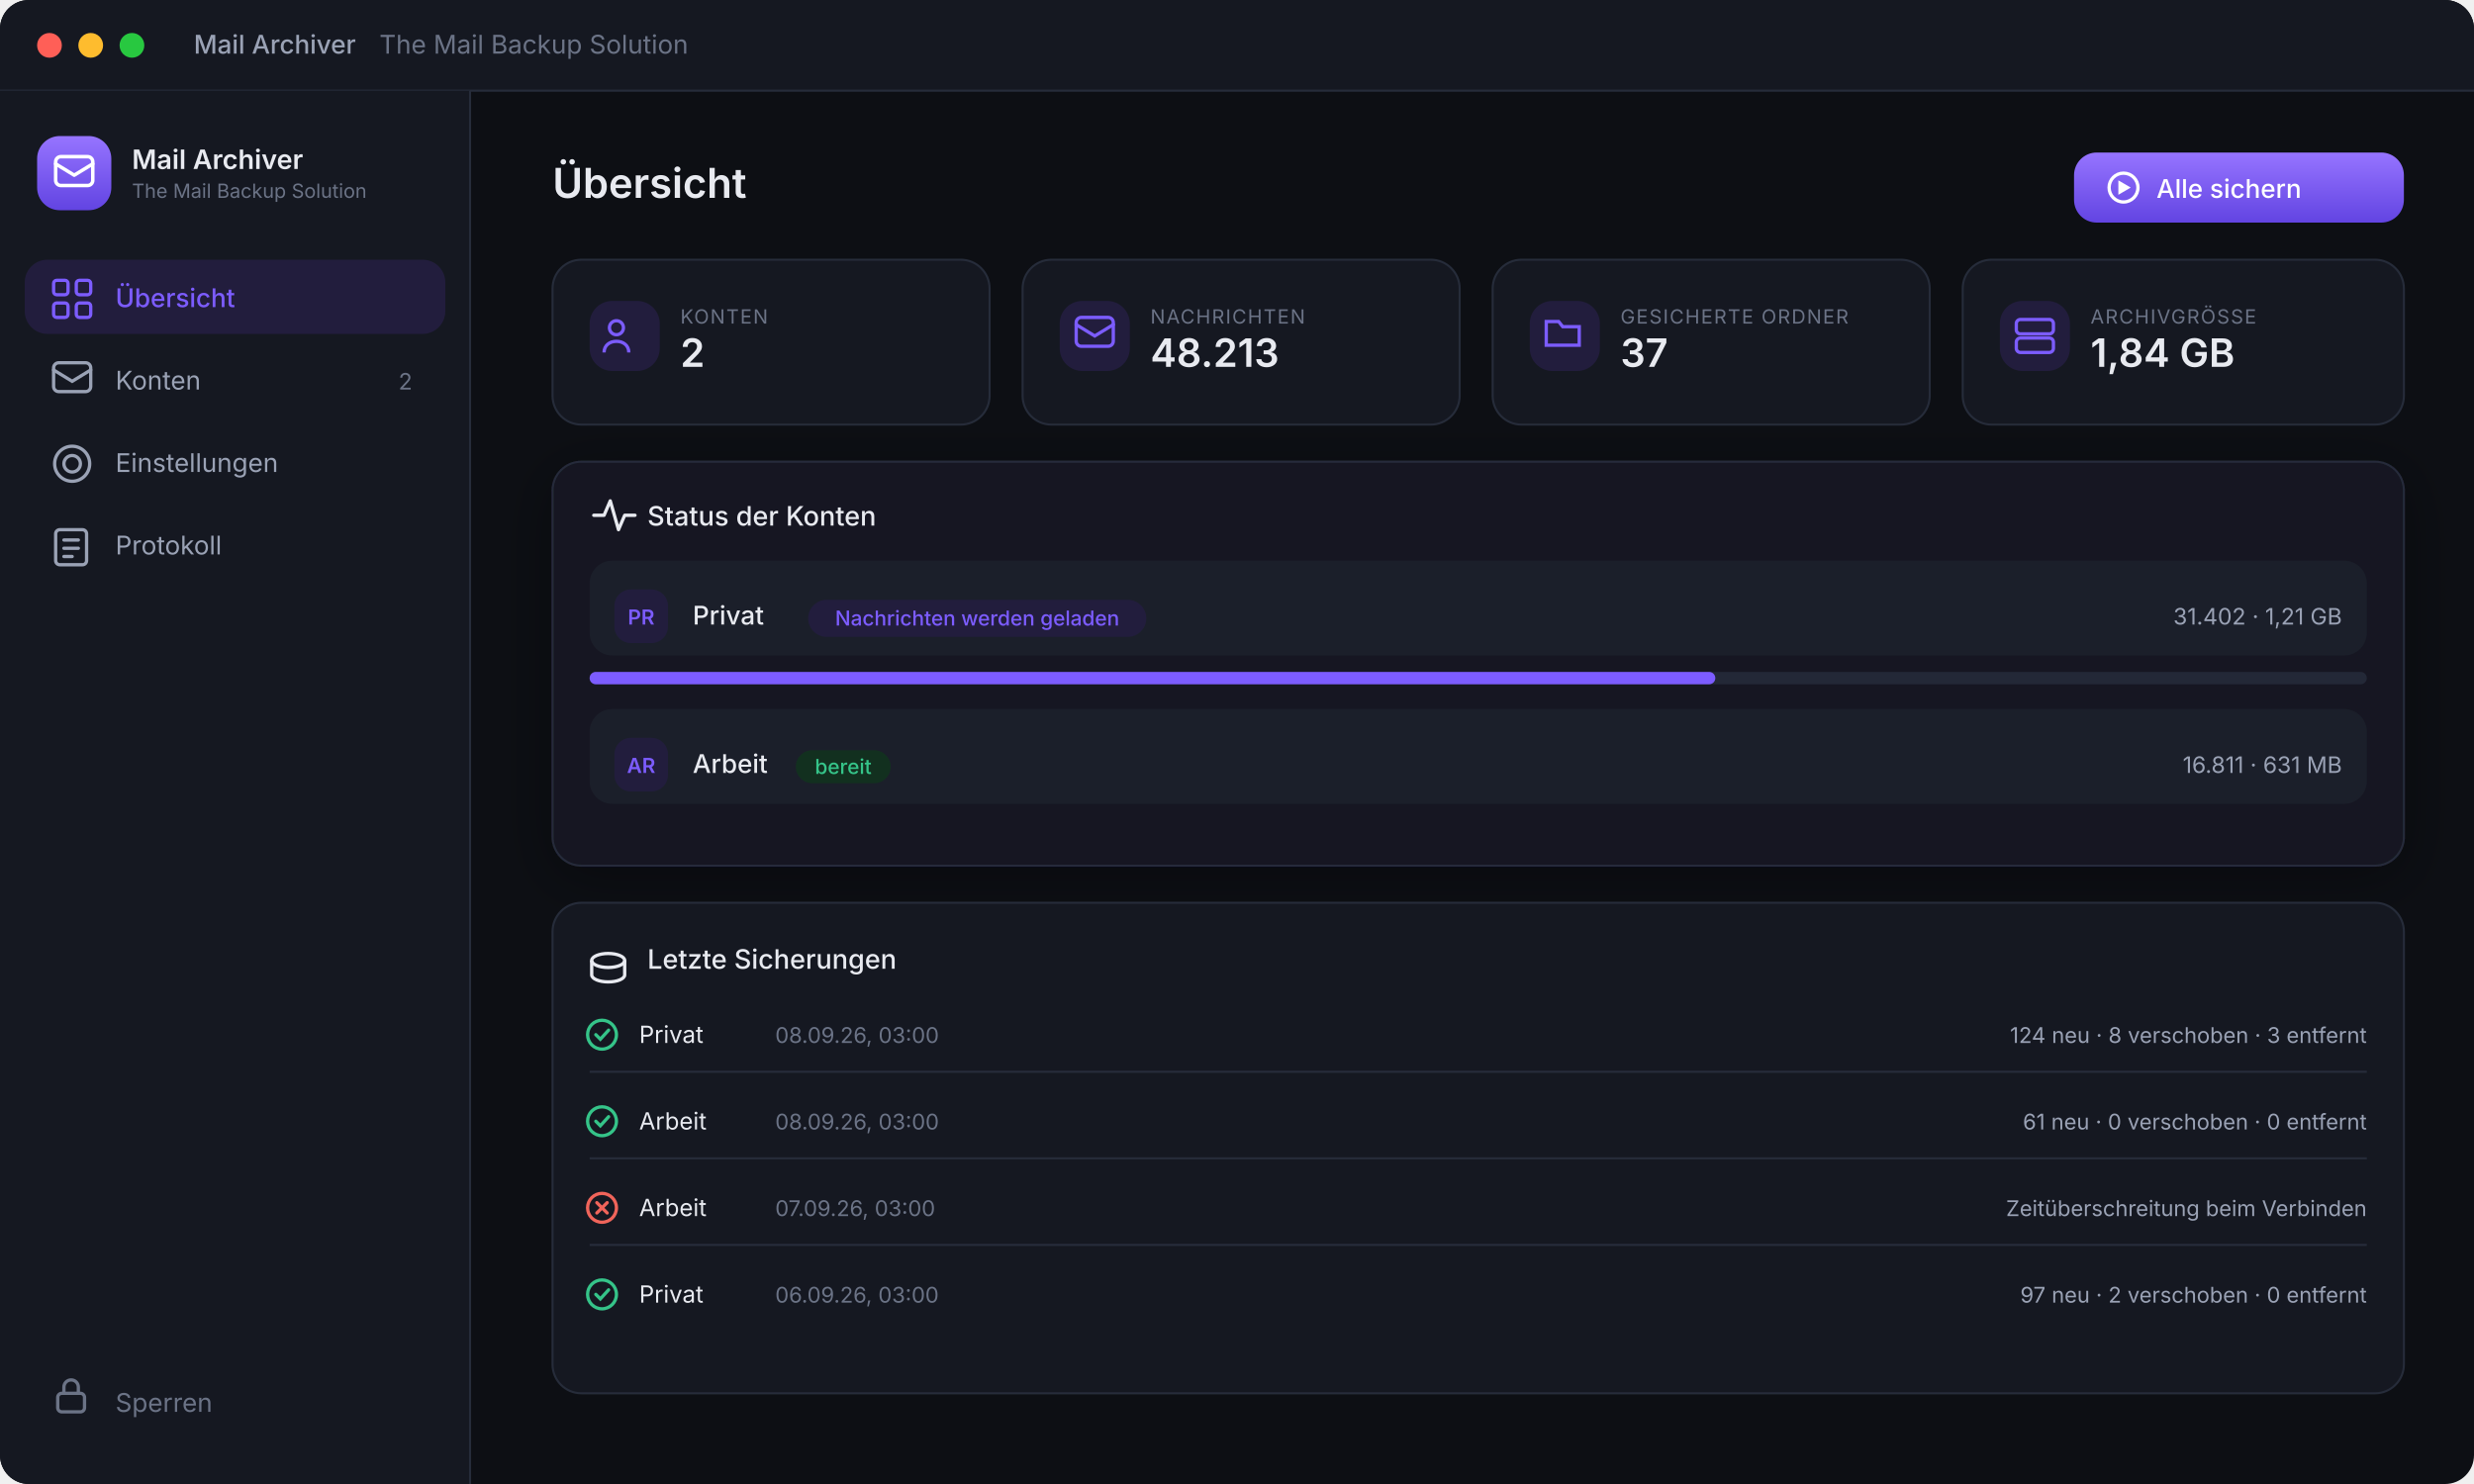
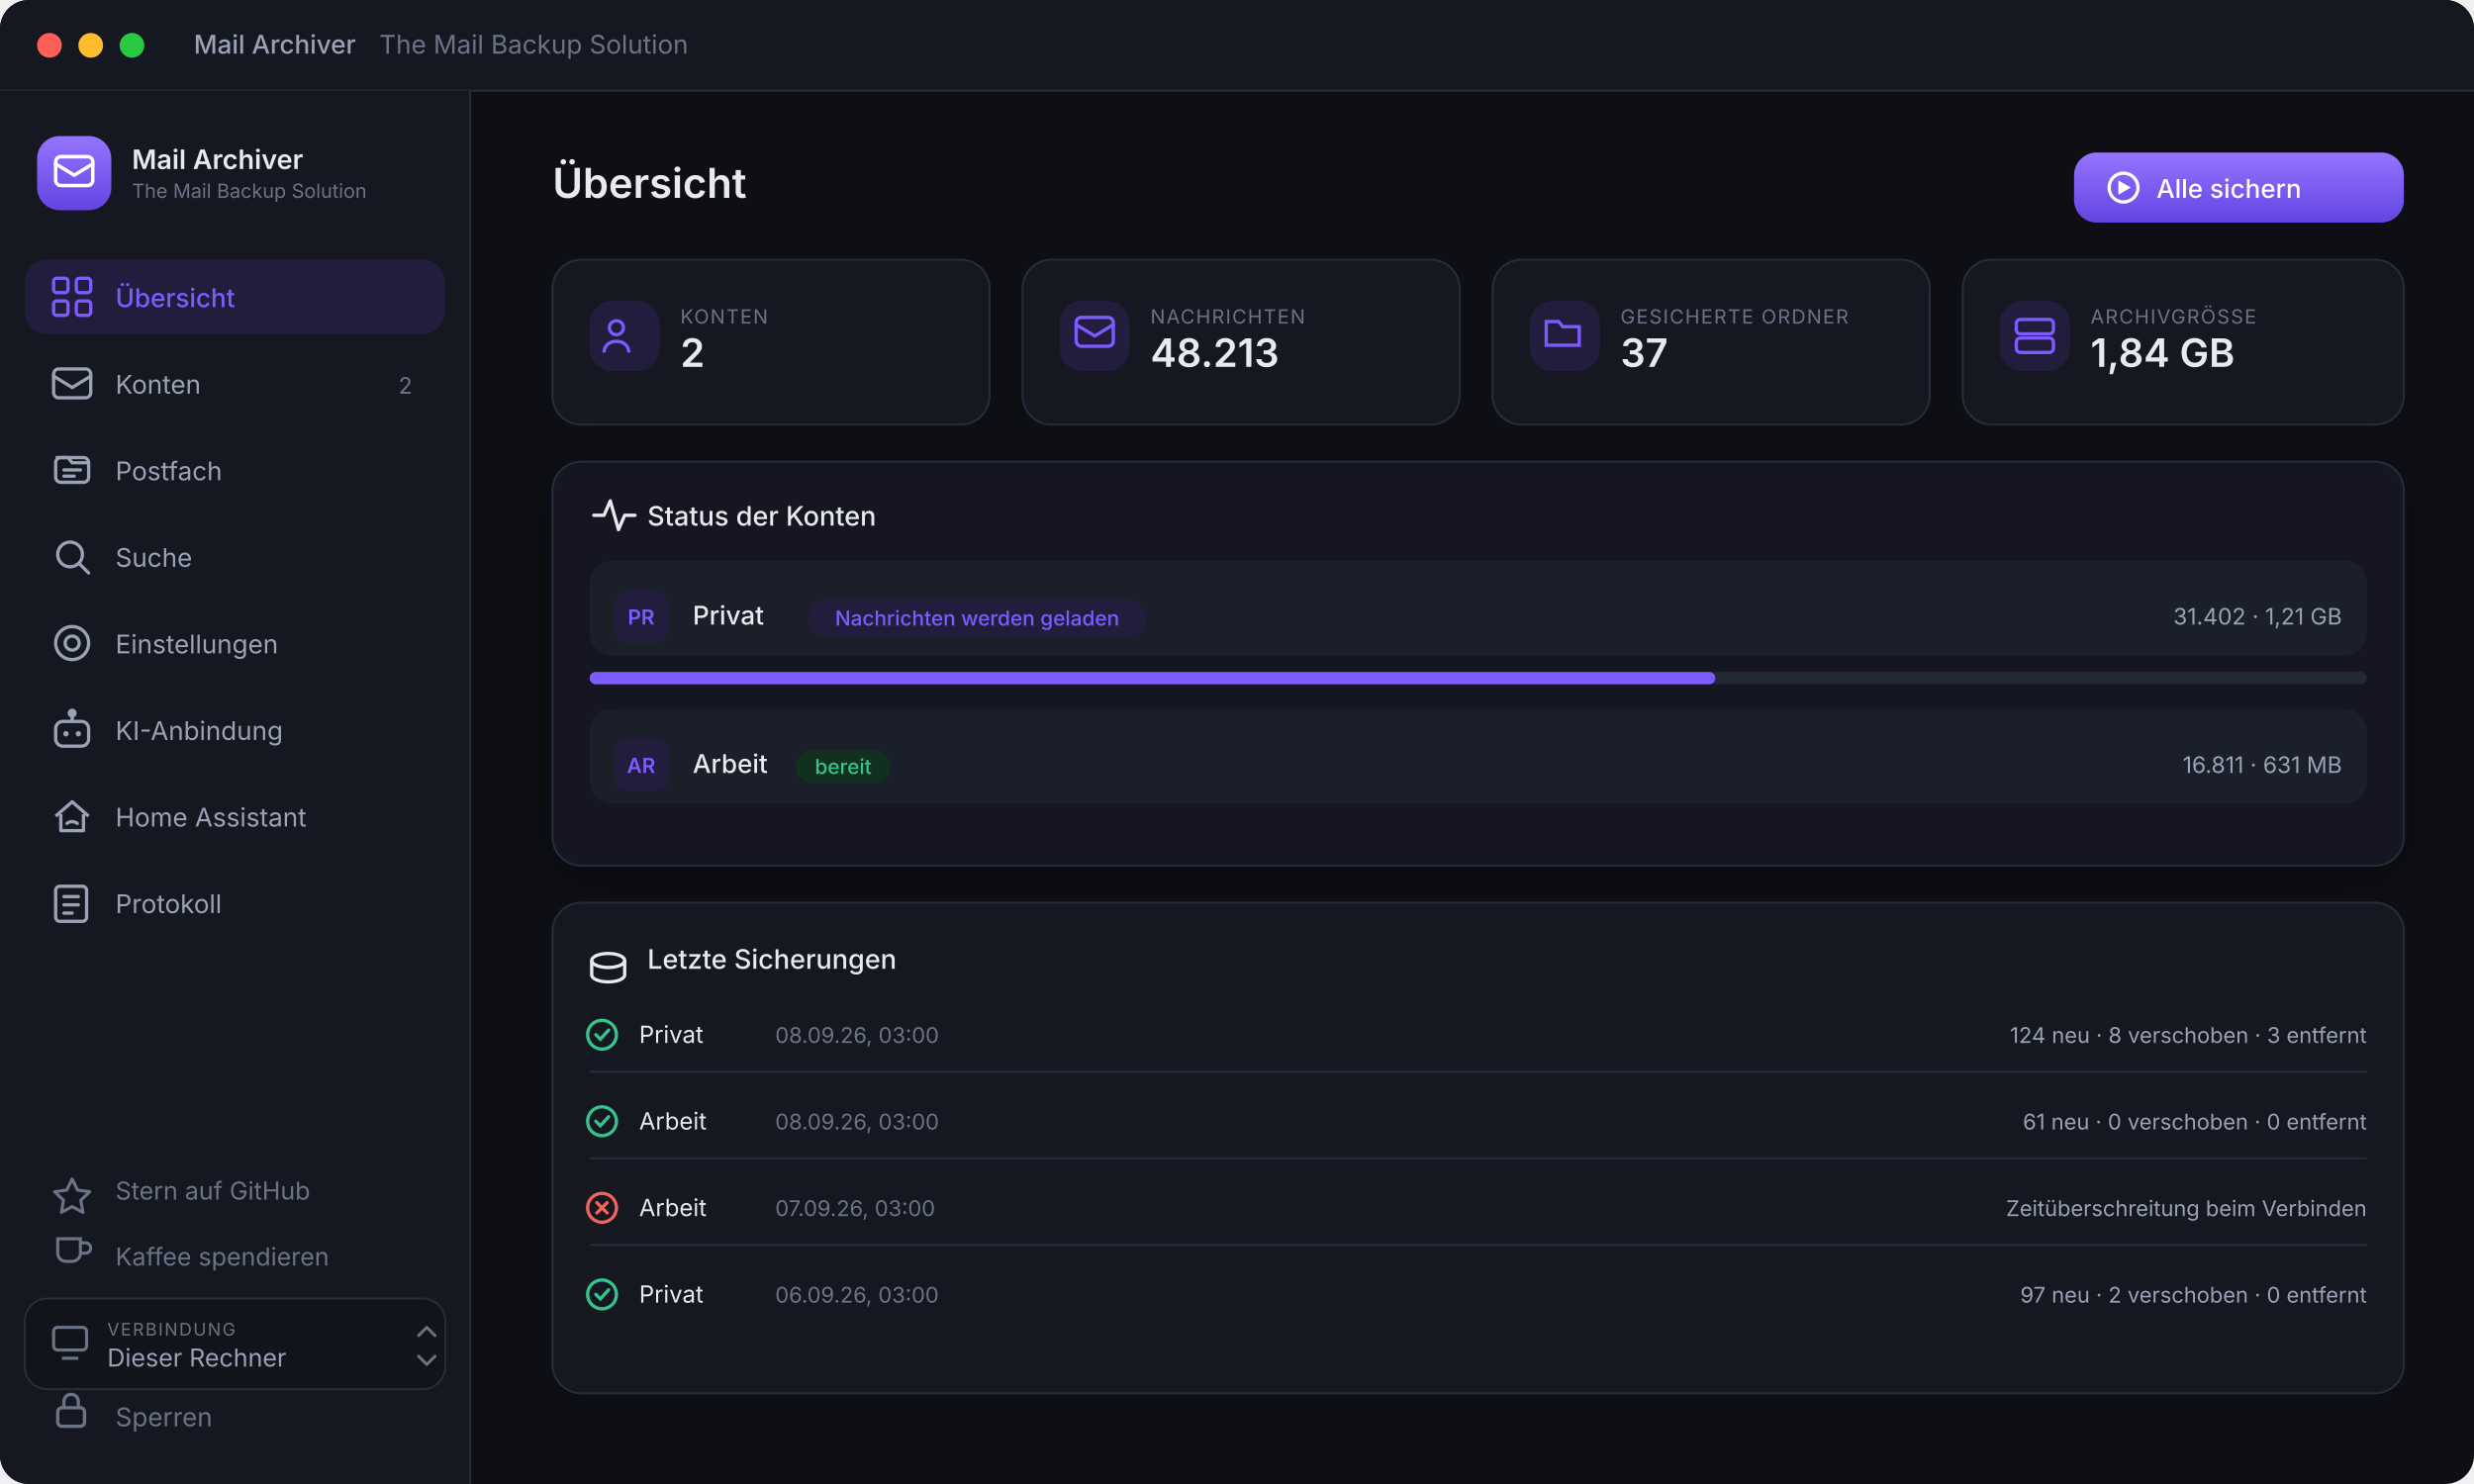
<svg xmlns="http://www.w3.org/2000/svg" viewBox="0 0 1200 720" width="1200" height="720" role="img" aria-label="Mail Archiver overview screen">
  <defs>
    <linearGradient id="accent" x1="0" y1="0" x2="0" y2="1">
      <stop offset="0" stop-color="#9674ff" />
      <stop offset="1" stop-color="#6244e2" />
    </linearGradient>
    <filter id="soft" x="-20%" y="-20%" width="140%" height="140%">
      <feDropShadow dx="0" dy="6" stdDeviation="14" flood-color="#000" flood-opacity="0.35" />
    </filter>
    <clipPath id="round">
      <rect x="0" y="0" width="1200" height="720" rx="14" />
    </clipPath>
  </defs>
  <g clip-path="url(#round)" font-family="-apple-system, BlinkMacSystemFont, 'Segoe UI', Inter, sans-serif">
    <rect width="1200" height="720" fill="#0d0f14" />
    <rect width="1200" height="44" fill="#151821" />
    <line x1="0" y1="44" x2="1200" y2="44" stroke="#262c3a" stroke-width="1" />
    <circle cx="24" cy="22" r="6" fill="#ff5f57" />
    <circle cx="44" cy="22" r="6" fill="#febc2e" />
    <circle cx="64" cy="22" r="6" fill="#28c840" />
    <text x="94" y="26" fill="#9aa2b5" font-size="12.5" font-weight="500">Mail Archiver</text>
    <text x="184" y="26" fill="#6b7386" font-size="12.5">The Mail Backup Solution</text>
    <rect x="0" y="44" width="228" height="676" fill="#151821" />
    <line x1="228" y1="44" x2="228" y2="720" stroke="#262c3a" stroke-width="1" />
    <rect x="18" y="66" width="36" height="36" rx="11" fill="url(#accent)" />
    <g stroke="#fff" stroke-width="1.7" fill="none">
      <rect x="27" y="76" width="18" height="14" rx="2.5" />
      <path d="M27 79.5 36 85l9-5.5" stroke-linecap="round" stroke-linejoin="round" />
    </g>
    <text x="64" y="82" fill="#e8eaf0" font-size="13" font-weight="600">Mail Archiver</text>
    <text x="64" y="96" fill="#6b7386" font-size="9.5">The Mail Backup Solution</text>
    <rect x="12" y="126" width="204" height="36" rx="11" fill="#221d3d" />
    <g stroke="#7c5cff" stroke-width="1.6" fill="none">
-       <rect x="26" y="136" width="7" height="7" rx="1.5" />
-       <rect x="37" y="136" width="7" height="7" rx="1.5" />
-       <rect x="26" y="147" width="7" height="7" rx="1.5" />
-       <rect x="37" y="147" width="7" height="7" rx="1.5" />
+       <rect x="26" y="135" width="7" height="7" rx="1.5" />
+       <rect x="37" y="135" width="7" height="7" rx="1.5" />
+       <rect x="26" y="146" width="7" height="7" rx="1.5" />
+       <rect x="37" y="146" width="7" height="7" rx="1.5" />
    </g>
    <text x="56" y="149" fill="#7c5cff" font-size="12.5" font-weight="500">Übersicht</text>
    <g stroke="#9aa2b5" stroke-width="1.6" fill="none">
-       <rect x="26" y="176" width="18" height="14" rx="2.5" />
-       <path d="M26 179.5 35 185l9-5.5" stroke-linecap="round" />
-     </g>
-     <text x="56" y="189" fill="#9aa2b5" font-size="12.5">Konten</text>
-     <text x="200" y="189" fill="#6b7386" font-size="11" text-anchor="end">2</text>
-     <g stroke="#9aa2b5" stroke-width="1.6" fill="none">
-       <circle cx="35" cy="225" r="4" />
-       <circle cx="35" cy="225" r="8.5" />
-     </g>
-     <text x="56" y="229" fill="#9aa2b5" font-size="12.5">Einstellungen</text>
-     <g stroke="#9aa2b5" stroke-width="1.6" fill="none">
-       <rect x="27" y="257" width="15" height="17" rx="2" />
-       <path d="M31 262h7M31 266h7M31 270h4" stroke-linecap="round" />
-     </g>
-     <text x="56" y="269" fill="#9aa2b5" font-size="12.5">Protokoll</text>
+       <rect x="26" y="179" width="18" height="14" rx="2.5" />
+       <path d="M26 182.5 35 188 44 182.5" stroke-linecap="round" />
+     </g>
+     <text x="56" y="191" fill="#9aa2b5" font-size="12.5">Konten</text>
+     <text x="200" y="191" fill="#6b7386" font-size="11" text-anchor="end">2</text>
+     <g stroke="#9aa2b5" stroke-width="1.6" fill="none">
+       <path d="M27 222h6l2 2.5h8" />
+       <rect x="27" y="222" width="16" height="12" rx="2.5" />
+       <path d="M31 228h8M31 231h5" stroke-linecap="round" />
+     </g>
+     <text x="56" y="233" fill="#9aa2b5" font-size="12.5">Postfach</text>
+     <g stroke="#9aa2b5" stroke-width="1.6" fill="none">
+       <circle cx="34" cy="269" r="6" />
+       <path d="M38.5 273.5 43 278" stroke-linecap="round" />
+     </g>
+     <text x="56" y="275" fill="#9aa2b5" font-size="12.5">Suche</text>
+     <g stroke="#9aa2b5" stroke-width="1.6" fill="none">
+       <circle cx="35" cy="312" r="3.4" />
+       <circle cx="35" cy="312" r="8" />
+     </g>
+     <text x="56" y="317" fill="#9aa2b5" font-size="12.5">Einstellungen</text>
+     <g stroke="#9aa2b5" stroke-width="1.6" fill="none">
+       <rect x="27" y="350" width="16" height="12" rx="3.5" />
+       <path d="M35 346v4" stroke-linecap="round" />
+       <circle cx="35" cy="346" r="1.4" fill="#9aa2b5" />
+       <circle cx="32" cy="356" r="1.3" fill="#9aa2b5" stroke="none" />
+       <circle cx="38" cy="356" r="1.3" fill="#9aa2b5" stroke="none" />
+     </g>
+     <text x="56" y="359" fill="#9aa2b5" font-size="12.5">KI-Anbindung</text>
+     <g stroke="#9aa2b5" stroke-width="1.6" fill="none">
+       <path d="M27 396 35 389 43 396" stroke-linejoin="round" />
+       <path d="M29.5 395v8h11v-8" stroke-linejoin="round" />
+       <path d="M32.5 399.5a4 4 0 0 1 5 0" stroke-linecap="round" />
+     </g>
+     <text x="56" y="401" fill="#9aa2b5" font-size="12.5">Home Assistant</text>
+     <g stroke="#9aa2b5" stroke-width="1.6" fill="none">
+       <rect x="27" y="430" width="15" height="17" rx="2" />
+       <path d="M31 435h7M31 439h7M31 443h4" stroke-linecap="round" />
+     </g>
+     <text x="56" y="443" fill="#9aa2b5" font-size="12.5">Protokoll</text>
+     <g stroke="#6b7386" stroke-width="1.5" fill="none">
+       <path d="M35 572l2.6 5.4 5.9.8-4.3 4.1 1 5.9-5.2-2.8-5.2 2.8 1-5.9-4.3-4.1 5.9-.8z" stroke-linejoin="round" />
+     </g>
+     <text x="56" y="582" fill="#6b7386" font-size="12">Stern auf GitHub</text>
+     <g stroke="#6b7386" stroke-width="1.5" fill="none">
+       <path d="M28 601h11v7a4 4 0 0 1-4 4h-3a4 4 0 0 1-4-4z" />
+       <path d="M39 603h2.5a2.5 2.5 0 0 1 0 5H39" />
+     </g>
+     <text x="56" y="614" fill="#6b7386" font-size="12">Kaffee spendieren</text>
+     <rect x="12" y="630" width="204" height="44" rx="11" fill="#11141b" stroke="#262c3a" />
+     <g stroke="#6b7386" stroke-width="1.5" fill="none">
+       <rect x="26" y="644" width="16" height="11" rx="2" />
+       <path d="M30 659h8" />
+     </g>
+     <text x="52" y="648" fill="#6b7386" font-size="8.5" letter-spacing="0.7">VERBINDUNG</text>
+     <text x="52" y="663" fill="#9aa2b5" font-size="12">Dieser Rechner</text>
+     <path d="M203 648l4-4 4 4M203 658l4 4 4-4" stroke="#6b7386" stroke-width="1.4" fill="none" stroke-linecap="round" stroke-linejoin="round" />
    <g stroke="#6b7386" stroke-width="1.6" fill="none">
-       <rect x="28" y="676" width="13" height="9" rx="2" />
-       <path d="M31 676v-3a3.5 3.5 0 0 1 7 0v3" />
-     </g>
-     <text x="56" y="685" fill="#6b7386" font-size="12.5">Sperren</text>
+       <rect x="28" y="683" width="13" height="9" rx="2" />
+       <path d="M31 683v-3a3.5 3.5 0 0 1 7 0v3" />
+     </g>
+     <text x="56" y="692" fill="#6b7386" font-size="12.5">Sperren</text>
    <text x="268" y="96" fill="#e8eaf0" font-size="20" font-weight="600">Übersicht</text>
    <rect x="1006" y="74" width="160" height="34" rx="11" fill="url(#accent)" />
    <g stroke="#fff" stroke-width="1.6" fill="none">
      <circle cx="1030" cy="91" r="7" />
      <path d="M1027.5 87.5v7l6-3.5z" fill="#fff" stroke="none" />
    </g>
    <text x="1046" y="96" fill="#fff" font-size="12.5" font-weight="500">Alle sichern</text>
    <g>
      <rect x="268" y="126" width="212" height="80" rx="14" fill="#151821" stroke="#262c3a" />
      <rect x="286" y="146" width="34" height="34" rx="11" fill="#221d3d" />
      <g stroke="#7c5cff" stroke-width="1.6" fill="none">
        <circle cx="299" cy="159" r="3.4" />
        <path d="M293 171c0-3.4 2.7-5.4 6-5.4s6 2 6 5.4" />
      </g>
      <text x="330" y="157" fill="#6b7386" font-size="9.5" letter-spacing="0.6">KONTEN</text>
      <text x="330" y="178" fill="#e8eaf0" font-size="19" font-weight="600">2</text>
      <rect x="496" y="126" width="212" height="80" rx="14" fill="#151821" stroke="#262c3a" />
      <rect x="514" y="146" width="34" height="34" rx="11" fill="#221d3d" />
      <g stroke="#7c5cff" stroke-width="1.6" fill="none">
        <rect x="522" y="154" width="18" height="14" rx="2.5" />
        <path d="M522 157.5 531 163l9-5.5" stroke-linecap="round" />
      </g>
      <text x="558" y="157" fill="#6b7386" font-size="9.5" letter-spacing="0.6">NACHRICHTEN</text>
      <text x="558" y="178" fill="#e8eaf0" font-size="19" font-weight="600">48.213</text>
      <rect x="724" y="126" width="212" height="80" rx="14" fill="#151821" stroke="#262c3a" />
      <rect x="742" y="146" width="34" height="34" rx="11" fill="#221d3d" />
      <g stroke="#7c5cff" stroke-width="1.6" fill="none">
        <path d="M750 156h6l2 2.5h8v9h-16z" />
      </g>
      <text x="786" y="157" fill="#6b7386" font-size="9.5" letter-spacing="0.6">GESICHERTE ORDNER</text>
      <text x="786" y="178" fill="#e8eaf0" font-size="19" font-weight="600">37</text>
      <rect x="952" y="126" width="214" height="80" rx="14" fill="#151821" stroke="#262c3a" />
      <rect x="970" y="146" width="34" height="34" rx="11" fill="#221d3d" />
      <g stroke="#7c5cff" stroke-width="1.6" fill="none">
        <rect x="978" y="155" width="18" height="7" rx="2" />
        <rect x="978" y="164" width="18" height="7" rx="2" />
      </g>
      <text x="1014" y="157" fill="#6b7386" font-size="9.5" letter-spacing="0.6">ARCHIVGRÖSSE</text>
      <text x="1014" y="178" fill="#e8eaf0" font-size="19" font-weight="600">1,84 GB</text>
    </g>
    <rect x="268" y="224" width="898" height="196" rx="14" fill="#151821" stroke="#262c3a" filter="url(#soft)" />
    <g stroke="#e8eaf0" stroke-width="1.6" fill="none">
      <path d="M288 250h5l3-7 4 14 3-7h5" stroke-linecap="round" stroke-linejoin="round" />
    </g>
    <text x="314" y="255" fill="#e8eaf0" font-size="13" font-weight="500">Status der Konten</text>
    <rect x="286" y="272" width="862" height="46" rx="11" fill="#1b1f2a" />
    <rect x="298" y="286" width="26" height="26" rx="8" fill="#221d3d" />
    <text x="311" y="303" fill="#7c5cff" font-size="10" font-weight="600" text-anchor="middle">PR</text>
    <text x="336" y="303" fill="#e8eaf0" font-size="12.5" font-weight="500">Privat</text>
    <rect x="392" y="291" width="164" height="18" rx="9" fill="#221d3d" />
    <text x="474" y="303.5" fill="#7c5cff" font-size="10" font-weight="500" text-anchor="middle">Nachrichten werden geladen</text>
    <text x="1136" y="303" fill="#9aa2b5" font-size="11" text-anchor="end">31.402 · 1,21 GB</text>
    <rect x="298" y="322" width="850" height="0" rx="0" fill="none" />
    <rect x="286" y="326" width="862" height="6" rx="3" fill="#232837" />
    <rect x="286" y="326" width="546" height="6" rx="3" fill="#7c5cff" />
    <rect x="286" y="344" width="862" height="46" rx="11" fill="#1b1f2a" />
    <rect x="298" y="358" width="26" height="26" rx="8" fill="#221d3d" />
    <text x="311" y="375" fill="#7c5cff" font-size="10" font-weight="600" text-anchor="middle">AR</text>
    <text x="336" y="375" fill="#e8eaf0" font-size="12.5" font-weight="500">Arbeit</text>
    <rect x="386" y="364" width="46" height="16" rx="8" fill="#12301f" />
    <text x="409" y="375.5" fill="#35c489" font-size="10" font-weight="500" text-anchor="middle">bereit</text>
    <text x="1136" y="375" fill="#9aa2b5" font-size="11" text-anchor="end">16.811 · 631 MB</text>
    <rect x="268" y="438" width="898" height="238" rx="14" fill="#151821" stroke="#262c3a" />
    <g stroke="#e8eaf0" stroke-width="1.6" fill="none">
      <ellipse cx="295" cy="466" rx="8" ry="3.4" />
      <path d="M287 466v7c0 1.9 3.6 3.4 8 3.4s8-1.5 8-3.4v-7" />
    </g>
    <text x="314" y="470" fill="#e8eaf0" font-size="13" font-weight="500">Letzte Sicherungen</text>
    <g font-size="11.5">
      <g>
        <circle cx="292" cy="502" r="7" fill="none" stroke="#35c489" stroke-width="1.6" />
        <path d="M289 502l2.2 2.2 4-4.4" stroke="#35c489" stroke-width="1.6" fill="none" stroke-linecap="round" />
        <text x="310" y="506" fill="#e8eaf0">Privat</text>
        <text x="376" y="506" fill="#6b7386" font-size="10.5">08.09.26, 03:00</text>
        <text x="1148" y="506" fill="#9aa2b5" text-anchor="end" font-size="10.5">124 neu · 8 verschoben · 3 entfernt</text>
        <line x1="286" y1="520" x2="1148" y2="520" stroke="#262c3a" />
      </g>
      <g transform="translate(0,42)">
        <circle cx="292" cy="502" r="7" fill="none" stroke="#35c489" stroke-width="1.6" />
        <path d="M289 502l2.2 2.2 4-4.4" stroke="#35c489" stroke-width="1.6" fill="none" stroke-linecap="round" />
        <text x="310" y="506" fill="#e8eaf0">Arbeit</text>
        <text x="376" y="506" fill="#6b7386" font-size="10.5">08.09.26, 03:00</text>
        <text x="1148" y="506" fill="#9aa2b5" text-anchor="end" font-size="10.5">61 neu · 0 verschoben · 0 entfernt</text>
        <line x1="286" y1="520" x2="1148" y2="520" stroke="#262c3a" />
      </g>
      <g transform="translate(0,84)">
        <circle cx="292" cy="502" r="7" fill="none" stroke="#f0645a" stroke-width="1.6" />
        <path d="M289.5 499.5l5 5M294.5 499.5l-5 5" stroke="#f0645a" stroke-width="1.6" stroke-linecap="round" />
        <text x="310" y="506" fill="#e8eaf0">Arbeit</text>
        <text x="376" y="506" fill="#6b7386" font-size="10.5">07.09.26, 03:00</text>
        <text x="1148" y="506" fill="#9aa2b5" text-anchor="end" font-size="10.5">Zeitüberschreitung beim Verbinden</text>
        <line x1="286" y1="520" x2="1148" y2="520" stroke="#262c3a" />
      </g>
      <g transform="translate(0,126)">
        <circle cx="292" cy="502" r="7" fill="none" stroke="#35c489" stroke-width="1.6" />
        <path d="M289 502l2.2 2.2 4-4.4" stroke="#35c489" stroke-width="1.6" fill="none" stroke-linecap="round" />
        <text x="310" y="506" fill="#e8eaf0">Privat</text>
        <text x="376" y="506" fill="#6b7386" font-size="10.5">06.09.26, 03:00</text>
        <text x="1148" y="506" fill="#9aa2b5" text-anchor="end" font-size="10.5">97 neu · 2 verschoben · 0 entfernt</text>
      </g>
    </g>
  </g>
</svg>
